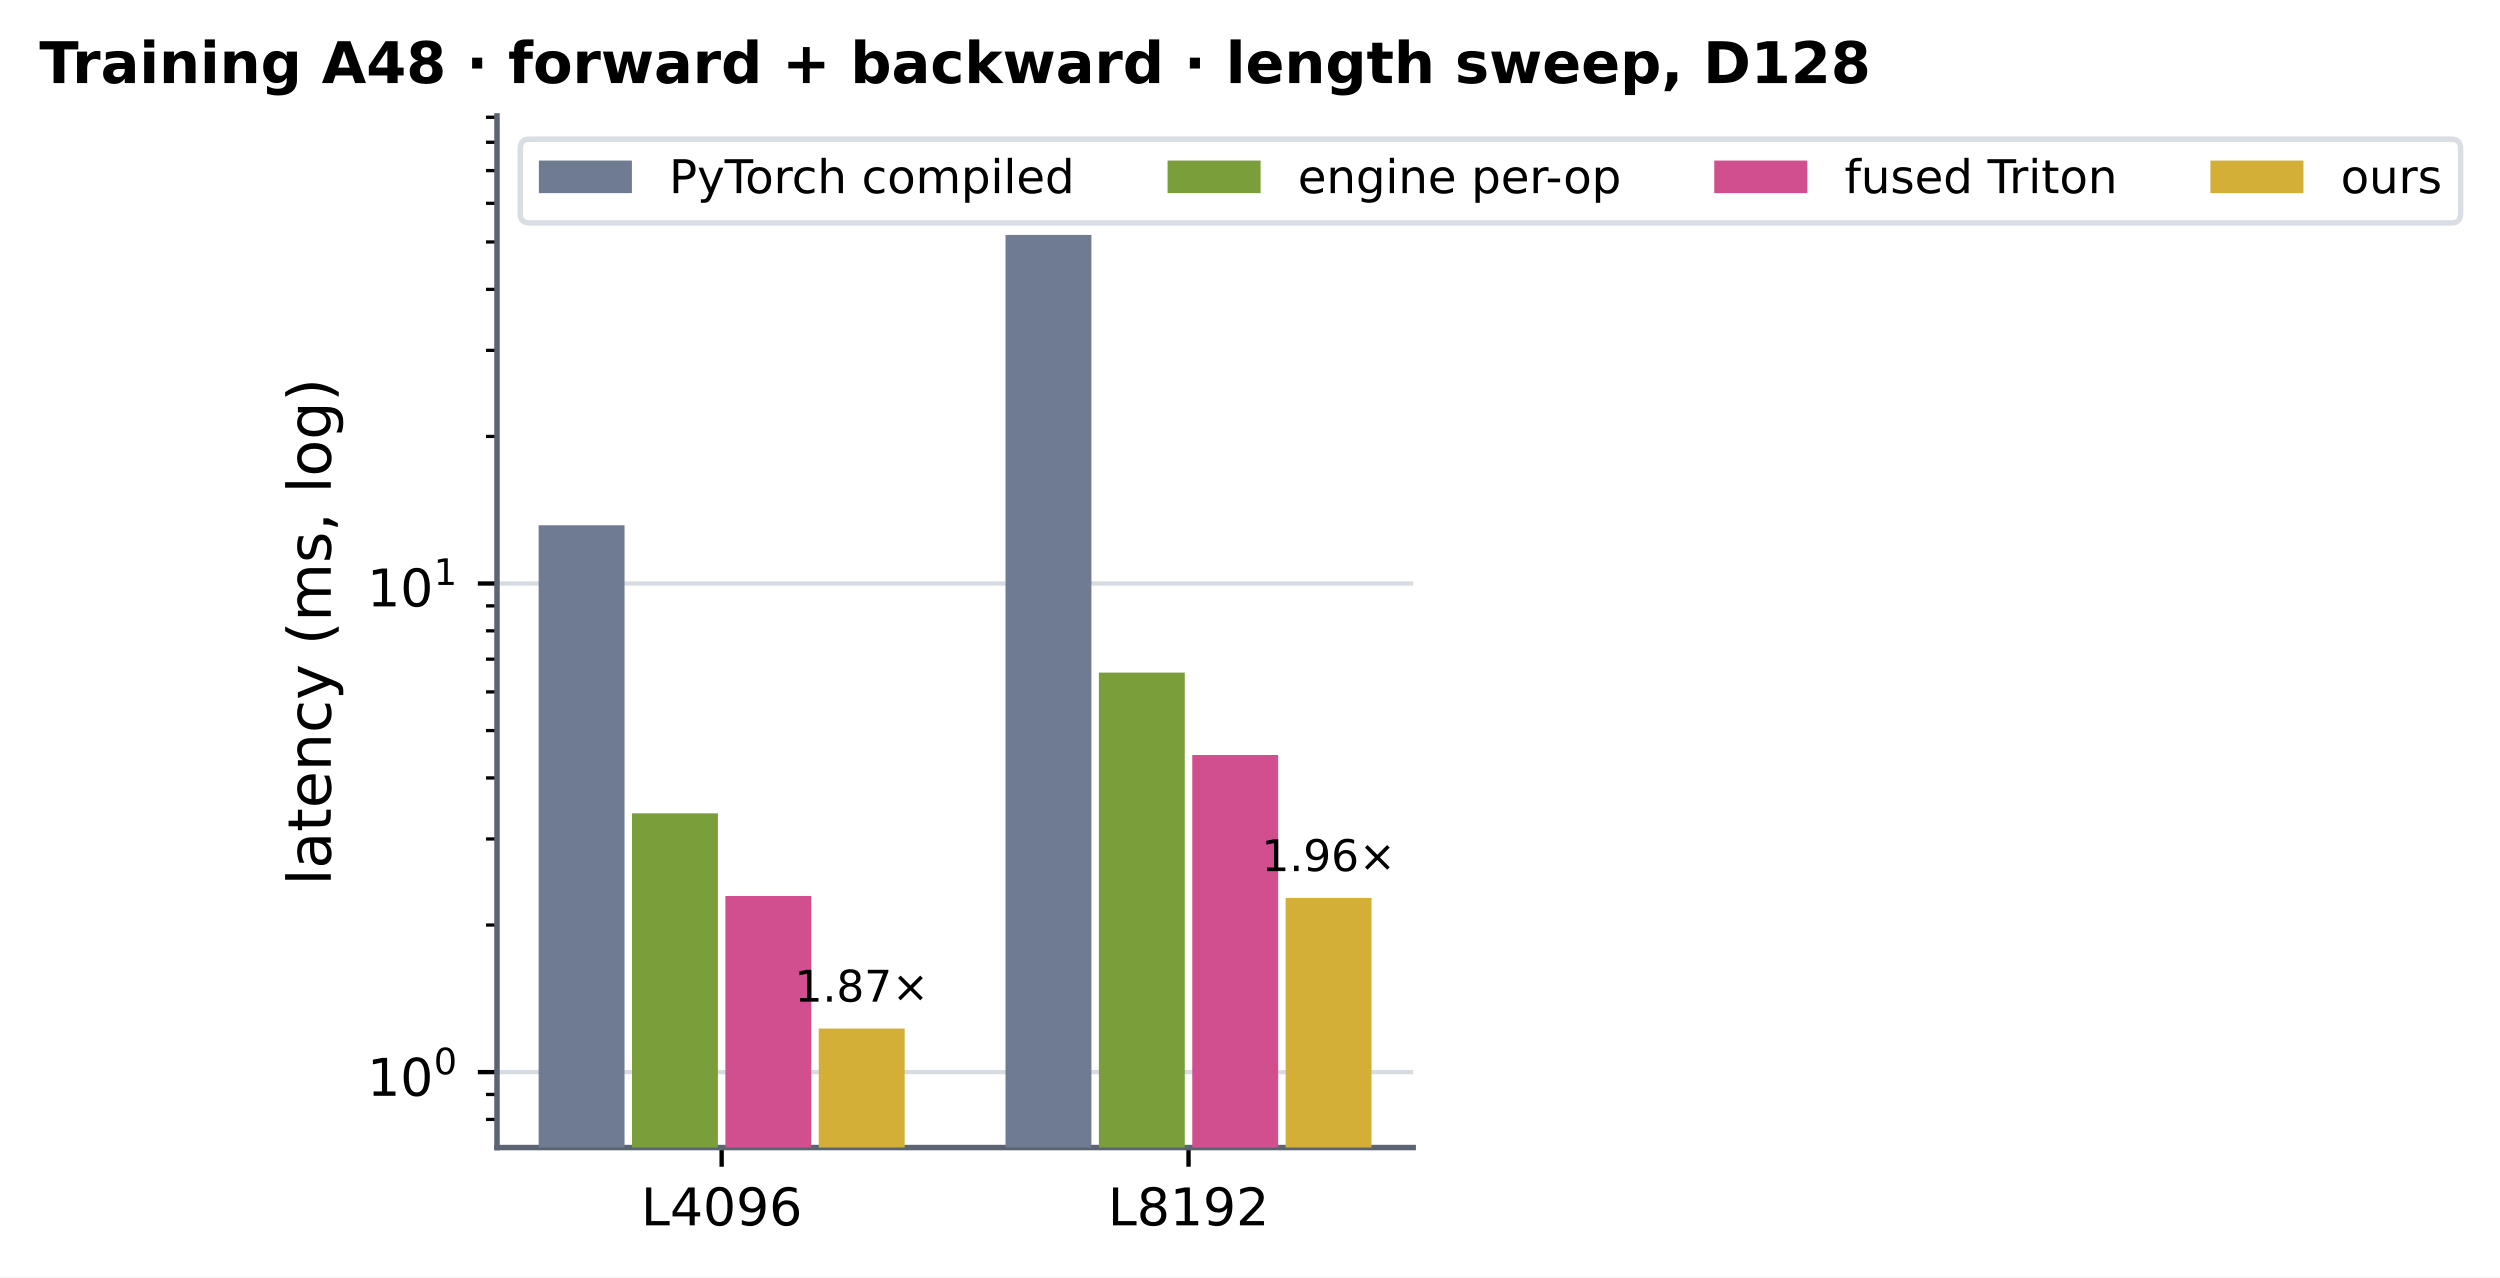
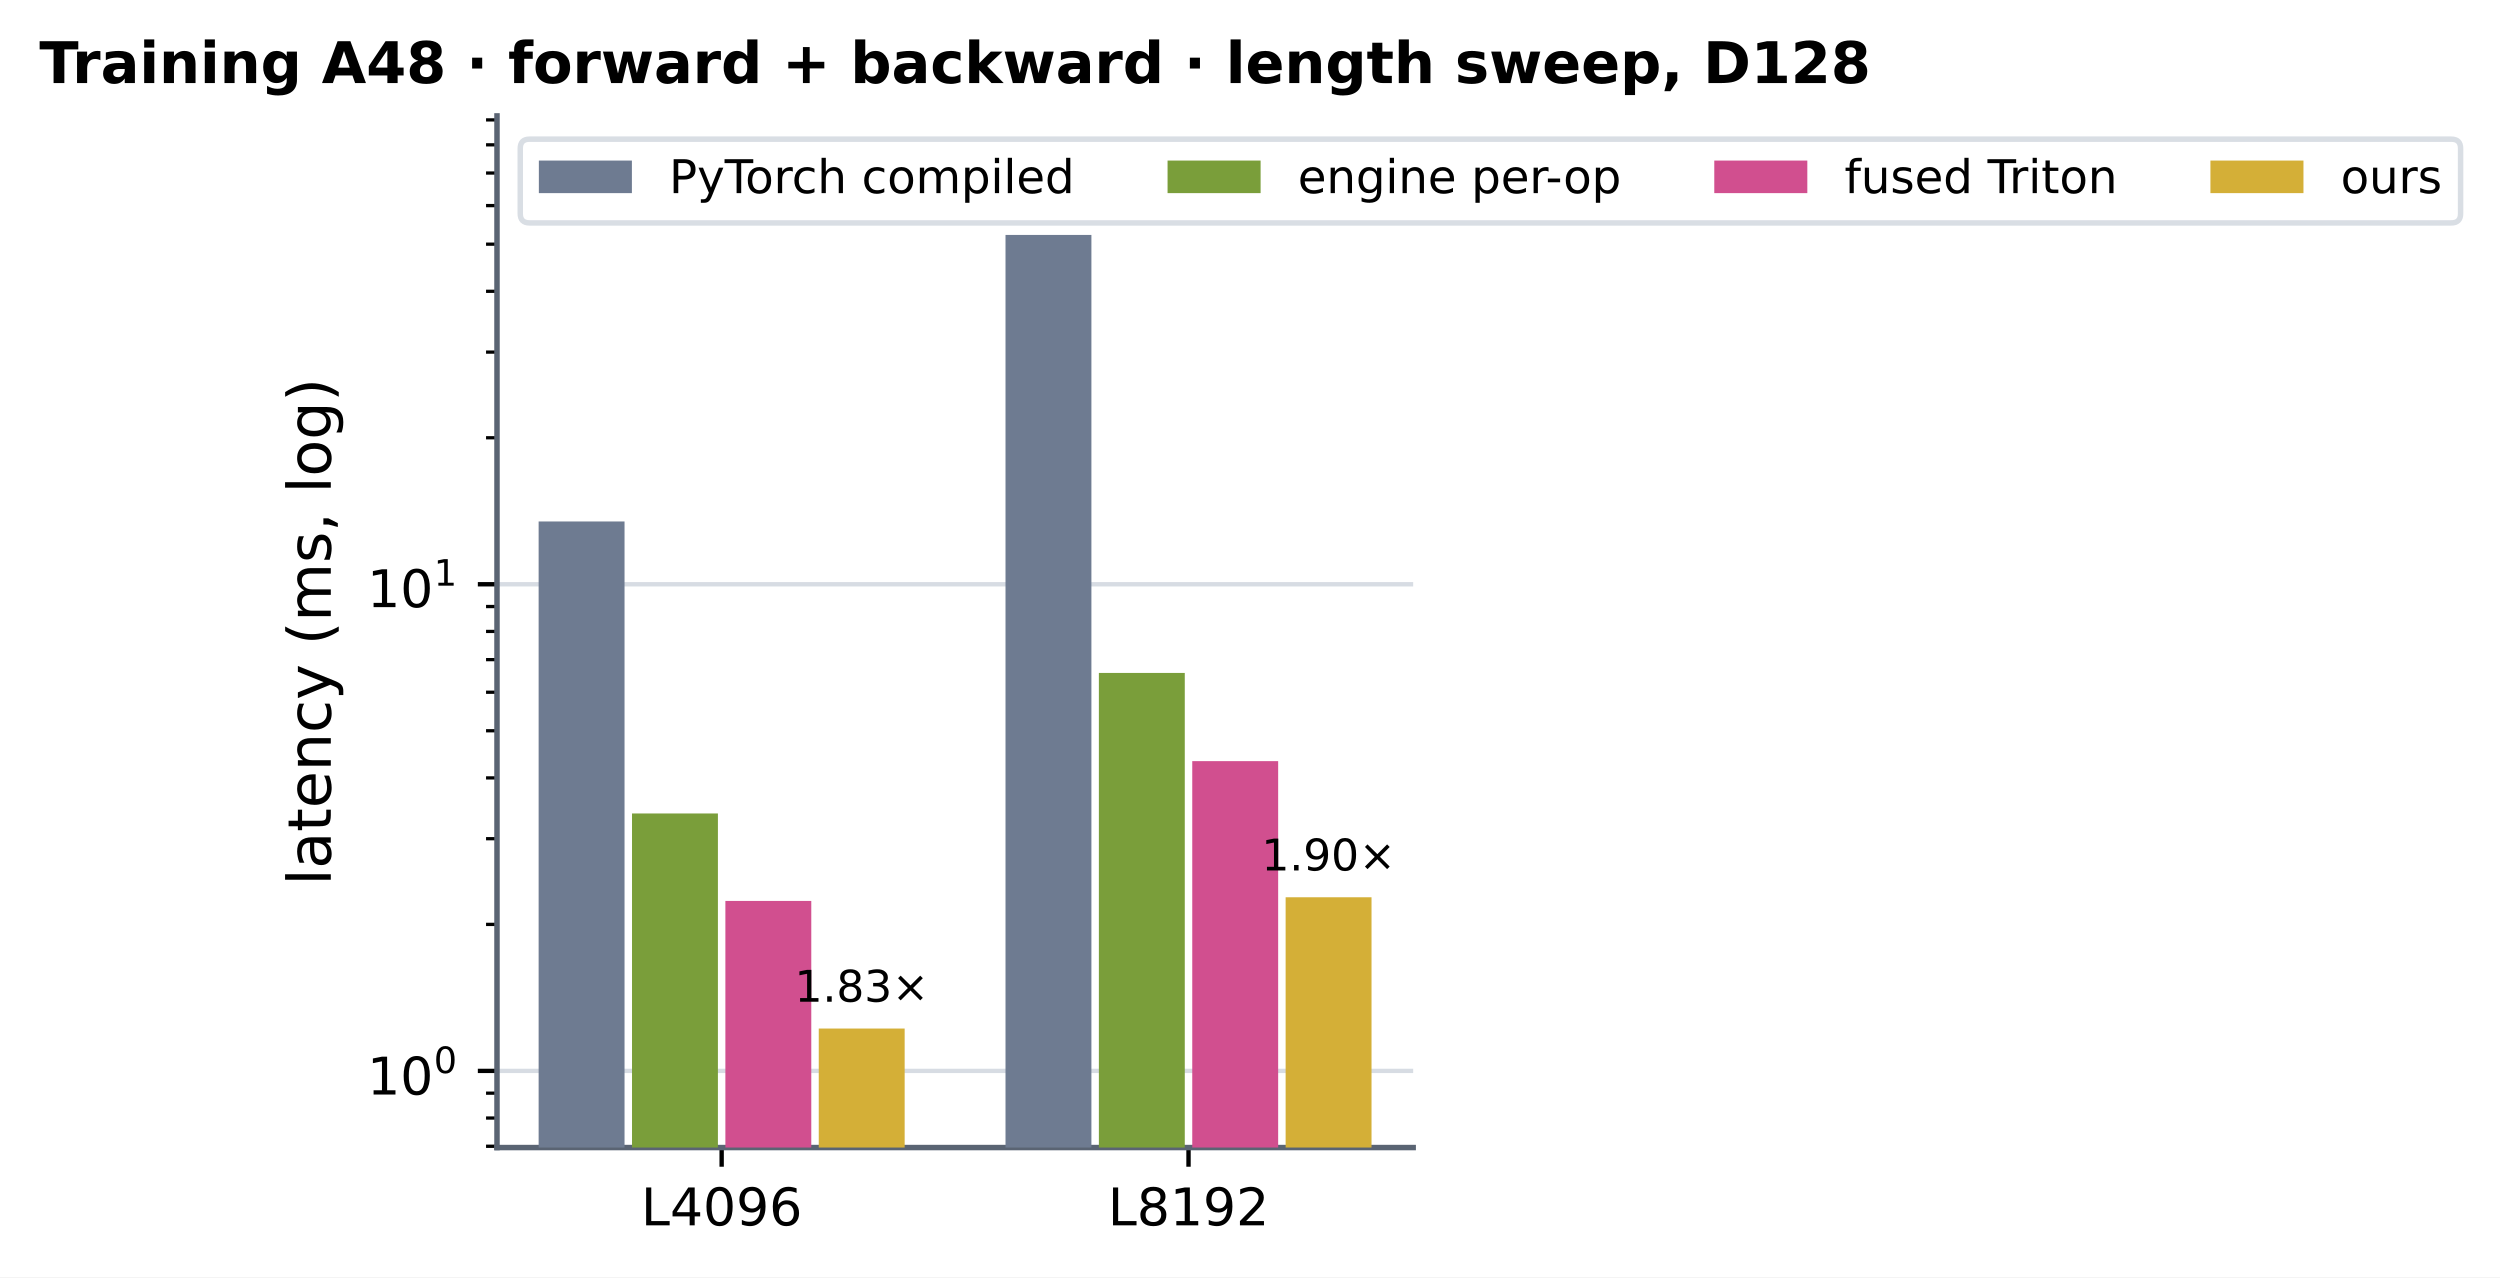
<svg xmlns="http://www.w3.org/2000/svg" xmlns:xlink="http://www.w3.org/1999/xlink" width="456.785pt" height="233.374pt" viewBox="0 0 456.785 233.374" version="1.1">
  <defs>
    <style type="text/css">*{stroke-linejoin: round; stroke-linecap: butt}</style>
  </defs>
  <g id="figure_1">
    <g id="patch_1">
      <path d="M 0 233.374  L 456.785 233.374  L 456.785 0  L 0 0  z " style="fill: #ffffff" />
    </g>
    <g id="axes_1">
      <g id="patch_2">
        <path d="M 90.807 209.674  L 258.207 209.674  L 258.207 21.178  L 90.807 21.178  z " style="fill: #ffffff" />
      </g>
      <g id="matplotlib.axis_1">
        <g id="xtick_1">
          <g id="line2d_1">
            <defs>
-               <path id="m943a27cb2b" d="M 0 0  L 0 3.5  " style="stroke: #000000; stroke-width: 0.8" />
+               <path id="m90a72a1cd6" d="M 0 0  L 0 3.5  " style="stroke: #000000; stroke-width: 0.8" />
            </defs>
            <g>
-               <use xlink:href="#m943a27cb2b" x="131.855" y="209.674" style="stroke: #000000; stroke-width: 0.8" />
+               <use xlink:href="#m90a72a1cd6" x="131.855" y="209.674" style="stroke: #000000; stroke-width: 0.8" />
            </g>
          </g>
          <g id="text_1">
            <text style="font-size: 9.5px; font-family: 'DejaVu Sans', 'Arial', 'Helvetica', sans-serif; text-anchor: middle" x="131.855" y="223.892" transform="rotate(-0 131.855 223.8921)">L4096</text>
          </g>
        </g>
        <g id="xtick_2">
          <g id="line2d_2">
            <g>
-               <use xlink:href="#m943a27cb2b" x="217.159" y="209.674" style="stroke: #000000; stroke-width: 0.8" />
+               <use xlink:href="#m90a72a1cd6" x="217.159" y="209.674" style="stroke: #000000; stroke-width: 0.8" />
            </g>
          </g>
          <g id="text_2">
            <text style="font-size: 9.5px; font-family: 'DejaVu Sans', 'Arial', 'Helvetica', sans-serif; text-anchor: middle" x="217.159" y="223.892" transform="rotate(-0 217.1587 223.8921)">L8192</text>
          </g>
        </g>
      </g>
      <g id="matplotlib.axis_2">
        <g id="ytick_1">
          <g id="line2d_3">
-             <path d="M 90.807 195.888  L 258.207 195.888  " clip-path="url(#p6960aee95e)" style="fill: none; stroke: #d7dce3; stroke-width: 0.8; stroke-linecap: square" />
+             <path d="M 90.807 195.667  L 258.207 195.667  " clip-path="url(#pba3baba2d6)" style="fill: none; stroke: #d7dce3; stroke-width: 0.8; stroke-linecap: square" />
          </g>
          <g id="line2d_4">
            <defs>
-               <path id="md9ce0deaa4" d="M 0 0  L -3.5 0  " style="stroke: #000000; stroke-width: 0.8" />
+               <path id="m45ef0c048c" d="M 0 0  L -3.5 0  " style="stroke: #000000; stroke-width: 0.8" />
            </defs>
            <g>
-               <use xlink:href="#md9ce0deaa4" x="90.807" y="195.888" style="stroke: #000000; stroke-width: 0.8" />
+               <use xlink:href="#m45ef0c048c" x="90.807" y="195.667" style="stroke: #000000; stroke-width: 0.8" />
            </g>
          </g>
          <g id="text_3">
-             <g transform="translate(67.08684 200.3529)">
+             <g transform="translate(67.08684 200.1315)">
              <text>
                <tspan x="0" y="-0.144" style="font-size: 9.5px; font-family: 'DejaVu Sans'">1</tspan>
                <tspan x="6.044" y="-0.144" style="font-size: 9.5px; font-family: 'DejaVu Sans'">0</tspan>
                <tspan x="12.179" y="-4.067" style="font-size: 6.65px; font-family: 'DejaVu Sans'">0</tspan>
              </text>
            </g>
          </g>
        </g>
        <g id="ytick_2">
          <g id="line2d_5">
-             <path d="M 90.807 106.615  L 258.207 106.615  " clip-path="url(#p6960aee95e)" style="fill: none; stroke: #d7dce3; stroke-width: 0.8; stroke-linecap: square" />
+             <path d="M 90.807 106.754  L 258.207 106.754  " clip-path="url(#pba3baba2d6)" style="fill: none; stroke: #d7dce3; stroke-width: 0.8; stroke-linecap: square" />
          </g>
          <g id="line2d_6">
            <g>
-               <use xlink:href="#md9ce0deaa4" x="90.807" y="106.615" style="stroke: #000000; stroke-width: 0.8" />
+               <use xlink:href="#m45ef0c048c" x="90.807" y="106.754" style="stroke: #000000; stroke-width: 0.8" />
            </g>
          </g>
          <g id="text_4">
-             <g transform="translate(67.08684 111.0321)">
+             <g transform="translate(67.08684 111.172)">
              <text>
                <tspan x="0" y="-0.231" style="font-size: 9.5px; font-family: 'DejaVu Sans'">1</tspan>
                <tspan x="6.044" y="-0.231" style="font-size: 9.5px; font-family: 'DejaVu Sans'">0</tspan>
                <tspan x="12.179" y="-4.155" style="font-size: 6.65px; font-family: 'DejaVu Sans'">1</tspan>
              </text>
            </g>
          </g>
        </g>
        <g id="ytick_3">
          <g id="line2d_7">
            <defs>
-               <path id="mc219d1fb1b" d="M 0 0  L -2 0  " style="stroke: #000000; stroke-width: 0.6" />
+               <path id="m6bf115e3c9" d="M 0 0  L -2 0  " style="stroke: #000000; stroke-width: 0.6" />
            </defs>
            <g>
-               <use xlink:href="#mc219d1fb1b" x="90.807" y="204.539" style="stroke: #000000; stroke-width: 0.6" />
+               <use xlink:href="#m6bf115e3c9" x="90.807" y="209.439" style="stroke: #000000; stroke-width: 0.6" />
            </g>
          </g>
        </g>
        <g id="ytick_4">
          <g id="line2d_8">
            <g>
-               <use xlink:href="#mc219d1fb1b" x="90.807" y="199.973" style="stroke: #000000; stroke-width: 0.6" />
+               <use xlink:href="#m6bf115e3c9" x="90.807" y="204.283" style="stroke: #000000; stroke-width: 0.6" />
            </g>
          </g>
        </g>
        <g id="ytick_5">
          <g id="line2d_9">
            <g>
-               <use xlink:href="#mc219d1fb1b" x="90.807" y="169.014" style="stroke: #000000; stroke-width: 0.6" />
+               <use xlink:href="#m6bf115e3c9" x="90.807" y="199.735" style="stroke: #000000; stroke-width: 0.6" />
            </g>
          </g>
        </g>
        <g id="ytick_6">
          <g id="line2d_10">
            <g>
-               <use xlink:href="#mc219d1fb1b" x="90.807" y="153.294" style="stroke: #000000; stroke-width: 0.6" />
+               <use xlink:href="#m6bf115e3c9" x="90.807" y="168.901" style="stroke: #000000; stroke-width: 0.6" />
            </g>
          </g>
        </g>
        <g id="ytick_7">
          <g id="line2d_11">
            <g>
-               <use xlink:href="#mc219d1fb1b" x="90.807" y="142.14" style="stroke: #000000; stroke-width: 0.6" />
+               <use xlink:href="#m6bf115e3c9" x="90.807" y="153.245" style="stroke: #000000; stroke-width: 0.6" />
            </g>
          </g>
        </g>
        <g id="ytick_8">
          <g id="line2d_12">
            <g>
-               <use xlink:href="#mc219d1fb1b" x="90.807" y="133.488" style="stroke: #000000; stroke-width: 0.6" />
+               <use xlink:href="#m6bf115e3c9" x="90.807" y="142.136" style="stroke: #000000; stroke-width: 0.6" />
            </g>
          </g>
        </g>
        <g id="ytick_9">
          <g id="line2d_13">
            <g>
-               <use xlink:href="#mc219d1fb1b" x="90.807" y="126.42" style="stroke: #000000; stroke-width: 0.6" />
+               <use xlink:href="#m6bf115e3c9" x="90.807" y="133.52" style="stroke: #000000; stroke-width: 0.6" />
            </g>
          </g>
        </g>
        <g id="ytick_10">
          <g id="line2d_14">
            <g>
-               <use xlink:href="#mc219d1fb1b" x="90.807" y="120.443" style="stroke: #000000; stroke-width: 0.6" />
+               <use xlink:href="#m6bf115e3c9" x="90.807" y="126.479" style="stroke: #000000; stroke-width: 0.6" />
            </g>
          </g>
        </g>
        <g id="ytick_11">
          <g id="line2d_15">
            <g>
-               <use xlink:href="#mc219d1fb1b" x="90.807" y="115.266" style="stroke: #000000; stroke-width: 0.6" />
+               <use xlink:href="#m6bf115e3c9" x="90.807" y="120.527" style="stroke: #000000; stroke-width: 0.6" />
            </g>
          </g>
        </g>
        <g id="ytick_12">
          <g id="line2d_16">
            <g>
-               <use xlink:href="#mc219d1fb1b" x="90.807" y="110.699" style="stroke: #000000; stroke-width: 0.6" />
+               <use xlink:href="#m6bf115e3c9" x="90.807" y="115.371" style="stroke: #000000; stroke-width: 0.6" />
            </g>
          </g>
        </g>
        <g id="ytick_13">
          <g id="line2d_17">
            <g>
-               <use xlink:href="#mc219d1fb1b" x="90.807" y="79.741" style="stroke: #000000; stroke-width: 0.6" />
+               <use xlink:href="#m6bf115e3c9" x="90.807" y="110.823" style="stroke: #000000; stroke-width: 0.6" />
            </g>
          </g>
        </g>
        <g id="ytick_14">
          <g id="line2d_18">
            <g>
-               <use xlink:href="#mc219d1fb1b" x="90.807" y="64.02" style="stroke: #000000; stroke-width: 0.6" />
+               <use xlink:href="#m6bf115e3c9" x="90.807" y="79.989" style="stroke: #000000; stroke-width: 0.6" />
            </g>
          </g>
        </g>
        <g id="ytick_15">
          <g id="line2d_19">
            <g>
-               <use xlink:href="#mc219d1fb1b" x="90.807" y="52.867" style="stroke: #000000; stroke-width: 0.6" />
+               <use xlink:href="#m6bf115e3c9" x="90.807" y="64.333" style="stroke: #000000; stroke-width: 0.6" />
            </g>
          </g>
        </g>
        <g id="ytick_16">
          <g id="line2d_20">
            <g>
-               <use xlink:href="#mc219d1fb1b" x="90.807" y="44.215" style="stroke: #000000; stroke-width: 0.6" />
+               <use xlink:href="#m6bf115e3c9" x="90.807" y="53.224" style="stroke: #000000; stroke-width: 0.6" />
            </g>
          </g>
        </g>
        <g id="ytick_17">
          <g id="line2d_21">
            <g>
-               <use xlink:href="#mc219d1fb1b" x="90.807" y="37.146" style="stroke: #000000; stroke-width: 0.6" />
+               <use xlink:href="#m6bf115e3c9" x="90.807" y="44.608" style="stroke: #000000; stroke-width: 0.6" />
            </g>
          </g>
        </g>
        <g id="ytick_18">
          <g id="line2d_22">
            <g>
-               <use xlink:href="#mc219d1fb1b" x="90.807" y="31.17" style="stroke: #000000; stroke-width: 0.6" />
+               <use xlink:href="#m6bf115e3c9" x="90.807" y="37.567" style="stroke: #000000; stroke-width: 0.6" />
            </g>
          </g>
        </g>
        <g id="ytick_19">
          <g id="line2d_23">
            <g>
-               <use xlink:href="#mc219d1fb1b" x="90.807" y="25.993" style="stroke: #000000; stroke-width: 0.6" />
+               <use xlink:href="#m6bf115e3c9" x="90.807" y="31.615" style="stroke: #000000; stroke-width: 0.6" />
            </g>
          </g>
        </g>
        <g id="ytick_20">
          <g id="line2d_24">
            <g>
-               <use xlink:href="#mc219d1fb1b" x="90.807" y="21.426" style="stroke: #000000; stroke-width: 0.6" />
+               <use xlink:href="#m6bf115e3c9" x="90.807" y="26.459" style="stroke: #000000; stroke-width: 0.6" />
+             </g>
+           </g>
+         </g>
+         <g id="ytick_21">
+           <g id="line2d_25">
+             <g>
+               <use xlink:href="#m6bf115e3c9" x="90.807" y="21.911" style="stroke: #000000; stroke-width: 0.6" />
            </g>
          </g>
        </g>
        <g id="text_5">
          <text style="font-size: 11px; font-family: 'DejaVu Sans', 'Arial', 'Helvetica', sans-serif; text-anchor: middle" x="60.444" y="115.426" transform="rotate(-90 60.44426 115.4264)">latency (ms, log)</text>
        </g>
      </g>
      <g id="patch_3">
        <path d="M 90.807 209.674  L 90.807 21.178  " style="fill: none; stroke: #5a6473; stroke-linejoin: miter; stroke-linecap: square" />
      </g>
      <g id="patch_4">
        <path d="M 90.807 209.674  L 258.207 209.674  " style="fill: none; stroke: #5a6473; stroke-linejoin: miter; stroke-linecap: square" />
      </g>
      <g id="patch_5">
-         <path d="M 98.416 89469.188  L 114.112 89469.188  L 114.112 95.968  L 98.416 95.968  z " clip-path="url(#p6960aee95e)" style="fill: #6e7b91" />
+         <path d="M 98.416 89107.708  L 114.112 89107.708  L 114.112 95.278  L 98.416 95.278  z " clip-path="url(#pba3baba2d6)" style="fill: #6e7b91" />
      </g>
      <g id="patch_6">
-         <path d="M 183.72 89469.188  L 199.416 89469.188  L 199.416 42.928  L 183.72 42.928  z " clip-path="url(#p6960aee95e)" style="fill: #6e7b91" />
+         <path d="M 183.72 89107.708  L 199.416 89107.708  L 199.416 42.928  L 183.72 42.928  z " clip-path="url(#pba3baba2d6)" style="fill: #6e7b91" />
      </g>
      <g id="patch_7">
-         <path d="M 115.477 89469.188  L 131.173 89469.188  L 131.173 148.612  L 115.477 148.612  z " clip-path="url(#p6960aee95e)" style="fill: #7a9e3a" />
+         <path d="M 115.477 89107.708  L 131.173 89107.708  L 131.173 148.628  L 115.477 148.628  z " clip-path="url(#pba3baba2d6)" style="fill: #7a9e3a" />
      </g>
      <g id="patch_8">
-         <path d="M 200.78 89469.188  L 216.476 89469.188  L 216.476 122.895  L 200.78 122.895  z " clip-path="url(#p6960aee95e)" style="fill: #7a9e3a" />
+         <path d="M 200.78 89107.708  L 216.476 89107.708  L 216.476 122.957  L 200.78 122.957  z " clip-path="url(#pba3baba2d6)" style="fill: #7a9e3a" />
      </g>
      <g id="patch_9">
-         <path d="M 132.537 89469.188  L 148.233 89469.188  L 148.233 163.713  L 132.537 163.713  z " clip-path="url(#p6960aee95e)" style="fill: #d14f8f" />
+         <path d="M 132.537 89107.708  L 148.233 89107.708  L 148.233 164.612  L 132.537 164.612  z " clip-path="url(#pba3baba2d6)" style="fill: #d14f8f" />
      </g>
      <g id="patch_10">
-         <path d="M 217.841 89469.188  L 233.537 89469.188  L 233.537 137.954  L 217.841 137.954  z " clip-path="url(#p6960aee95e)" style="fill: #d14f8f" />
+         <path d="M 217.841 89107.708  L 233.537 89107.708  L 233.537 139.066  L 217.841 139.066  z " clip-path="url(#pba3baba2d6)" style="fill: #d14f8f" />
      </g>
      <g id="patch_11">
-         <path d="M 149.598 89469.188  L 165.294 89469.188  L 165.294 187.925  L 149.598 187.925  z " clip-path="url(#p6960aee95e)" style="fill: #d4af37" />
+         <path d="M 149.598 89107.708  L 165.294 89107.708  L 165.294 187.925  L 149.598 187.925  z " clip-path="url(#pba3baba2d6)" style="fill: #d4af37" />
      </g>
      <g id="patch_12">
-         <path d="M 234.902 89469.188  L 250.598 89469.188  L 250.598 164.07  L 234.902 164.07  z " clip-path="url(#p6960aee95e)" style="fill: #d4af37" />
+         <path d="M 234.902 89107.708  L 250.598 89107.708  L 250.598 163.944  L 234.902 163.944  z " clip-path="url(#pba3baba2d6)" style="fill: #d4af37" />
      </g>
      <g id="text_6">
        <text style="font-weight: 700; font-size: 10.5px; font-family: 'DejaVu Sans', 'Arial', 'Helvetica', sans-serif; text-anchor: middle" x="174.507" y="15.178" transform="rotate(-0 174.5068 15.17836)">Training A48 · forward + backward · length sweep, D128</text>
      </g>
      <g id="text_7">
-         <text style="font-size: 8px; font-family: 'DejaVu Sans', 'Arial', 'Helvetica', sans-serif; text-anchor: middle" x="157.446" y="183.019" transform="rotate(-0 157.4461 183.0191)">1.87×</text>
+         <text style="font-size: 8px; font-family: 'DejaVu Sans', 'Arial', 'Helvetica', sans-serif; text-anchor: middle" x="157.446" y="183.031" transform="rotate(-0 157.4461 183.0312)">1.83×</text>
      </g>
      <g id="text_8">
-         <text style="font-size: 8px; font-family: 'DejaVu Sans', 'Arial', 'Helvetica', sans-serif; text-anchor: middle" x="242.75" y="159.164" transform="rotate(-0 242.7498 159.1644)">1.96×</text>
+         <text style="font-size: 8px; font-family: 'DejaVu Sans', 'Arial', 'Helvetica', sans-serif; text-anchor: middle" x="242.75" y="159.05" transform="rotate(-0 242.7498 159.0499)">1.90×</text>
      </g>
      <g id="legend_1">
        <g id="patch_13">
          <path d="M 96.757 40.729  L 447.885 40.729  Q 449.585 40.729 449.585 39.029  L 449.585 27.128  Q 449.585 25.428 447.885 25.428  L 96.757 25.428  Q 95.057 25.428 95.057 27.128  L 95.057 39.029  Q 95.057 40.729 96.757 40.729  z " style="fill: #ffffff; opacity: 0.95; stroke: #d7dce3; stroke-linejoin: miter" />
        </g>
        <g id="patch_14">
          <path d="M 98.457 35.287  L 115.457 35.287  L 115.457 29.337  L 98.457 29.337  z " style="fill: #6e7b91" />
        </g>
        <g id="text_9">
          <text style="font-size: 8.5px; font-family: 'DejaVu Sans', 'Arial', 'Helvetica', sans-serif; text-anchor: start" x="122.257" y="35.287" transform="rotate(-0 122.2568 35.28703)">PyTorch compiled</text>
        </g>
        <g id="patch_15">
          <path d="M 213.33 35.287  L 230.33 35.287  L 230.33 29.337  L 213.33 29.337  z " style="fill: #7a9e3a" />
        </g>
        <g id="text_10">
          <text style="font-size: 8.5px; font-family: 'DejaVu Sans', 'Arial', 'Helvetica', sans-serif; text-anchor: start" x="237.13" y="35.287" transform="rotate(-0 237.1304 35.28703)">engine per-op</text>
        </g>
        <g id="patch_16">
          <path d="M 313.223 35.287  L 330.223 35.287  L 330.223 29.337  L 313.223 29.337  z " style="fill: #d14f8f" />
        </g>
        <g id="text_11">
          <text style="font-size: 8.5px; font-family: 'DejaVu Sans', 'Arial', 'Helvetica', sans-serif; text-anchor: start" x="337.023" y="35.287" transform="rotate(-0 337.0226 35.28703)">fused Triton</text>
        </g>
        <g id="patch_17">
          <path d="M 403.875 35.287  L 420.875 35.287  L 420.875 29.337  L 403.875 29.337  z " style="fill: #d4af37" />
        </g>
        <g id="text_12">
          <text style="font-size: 8.5px; font-family: 'DejaVu Sans', 'Arial', 'Helvetica', sans-serif; text-anchor: start" x="427.675" y="35.287" transform="rotate(-0 427.6751 35.28703)">ours</text>
        </g>
      </g>
    </g>
  </g>
  <defs>
-     <clipPath id="p6960aee95e">
+     <clipPath id="pba3baba2d6">
      <rect x="90.807" y="21.178" width="167.4" height="188.496" />
    </clipPath>
  </defs>
</svg>
